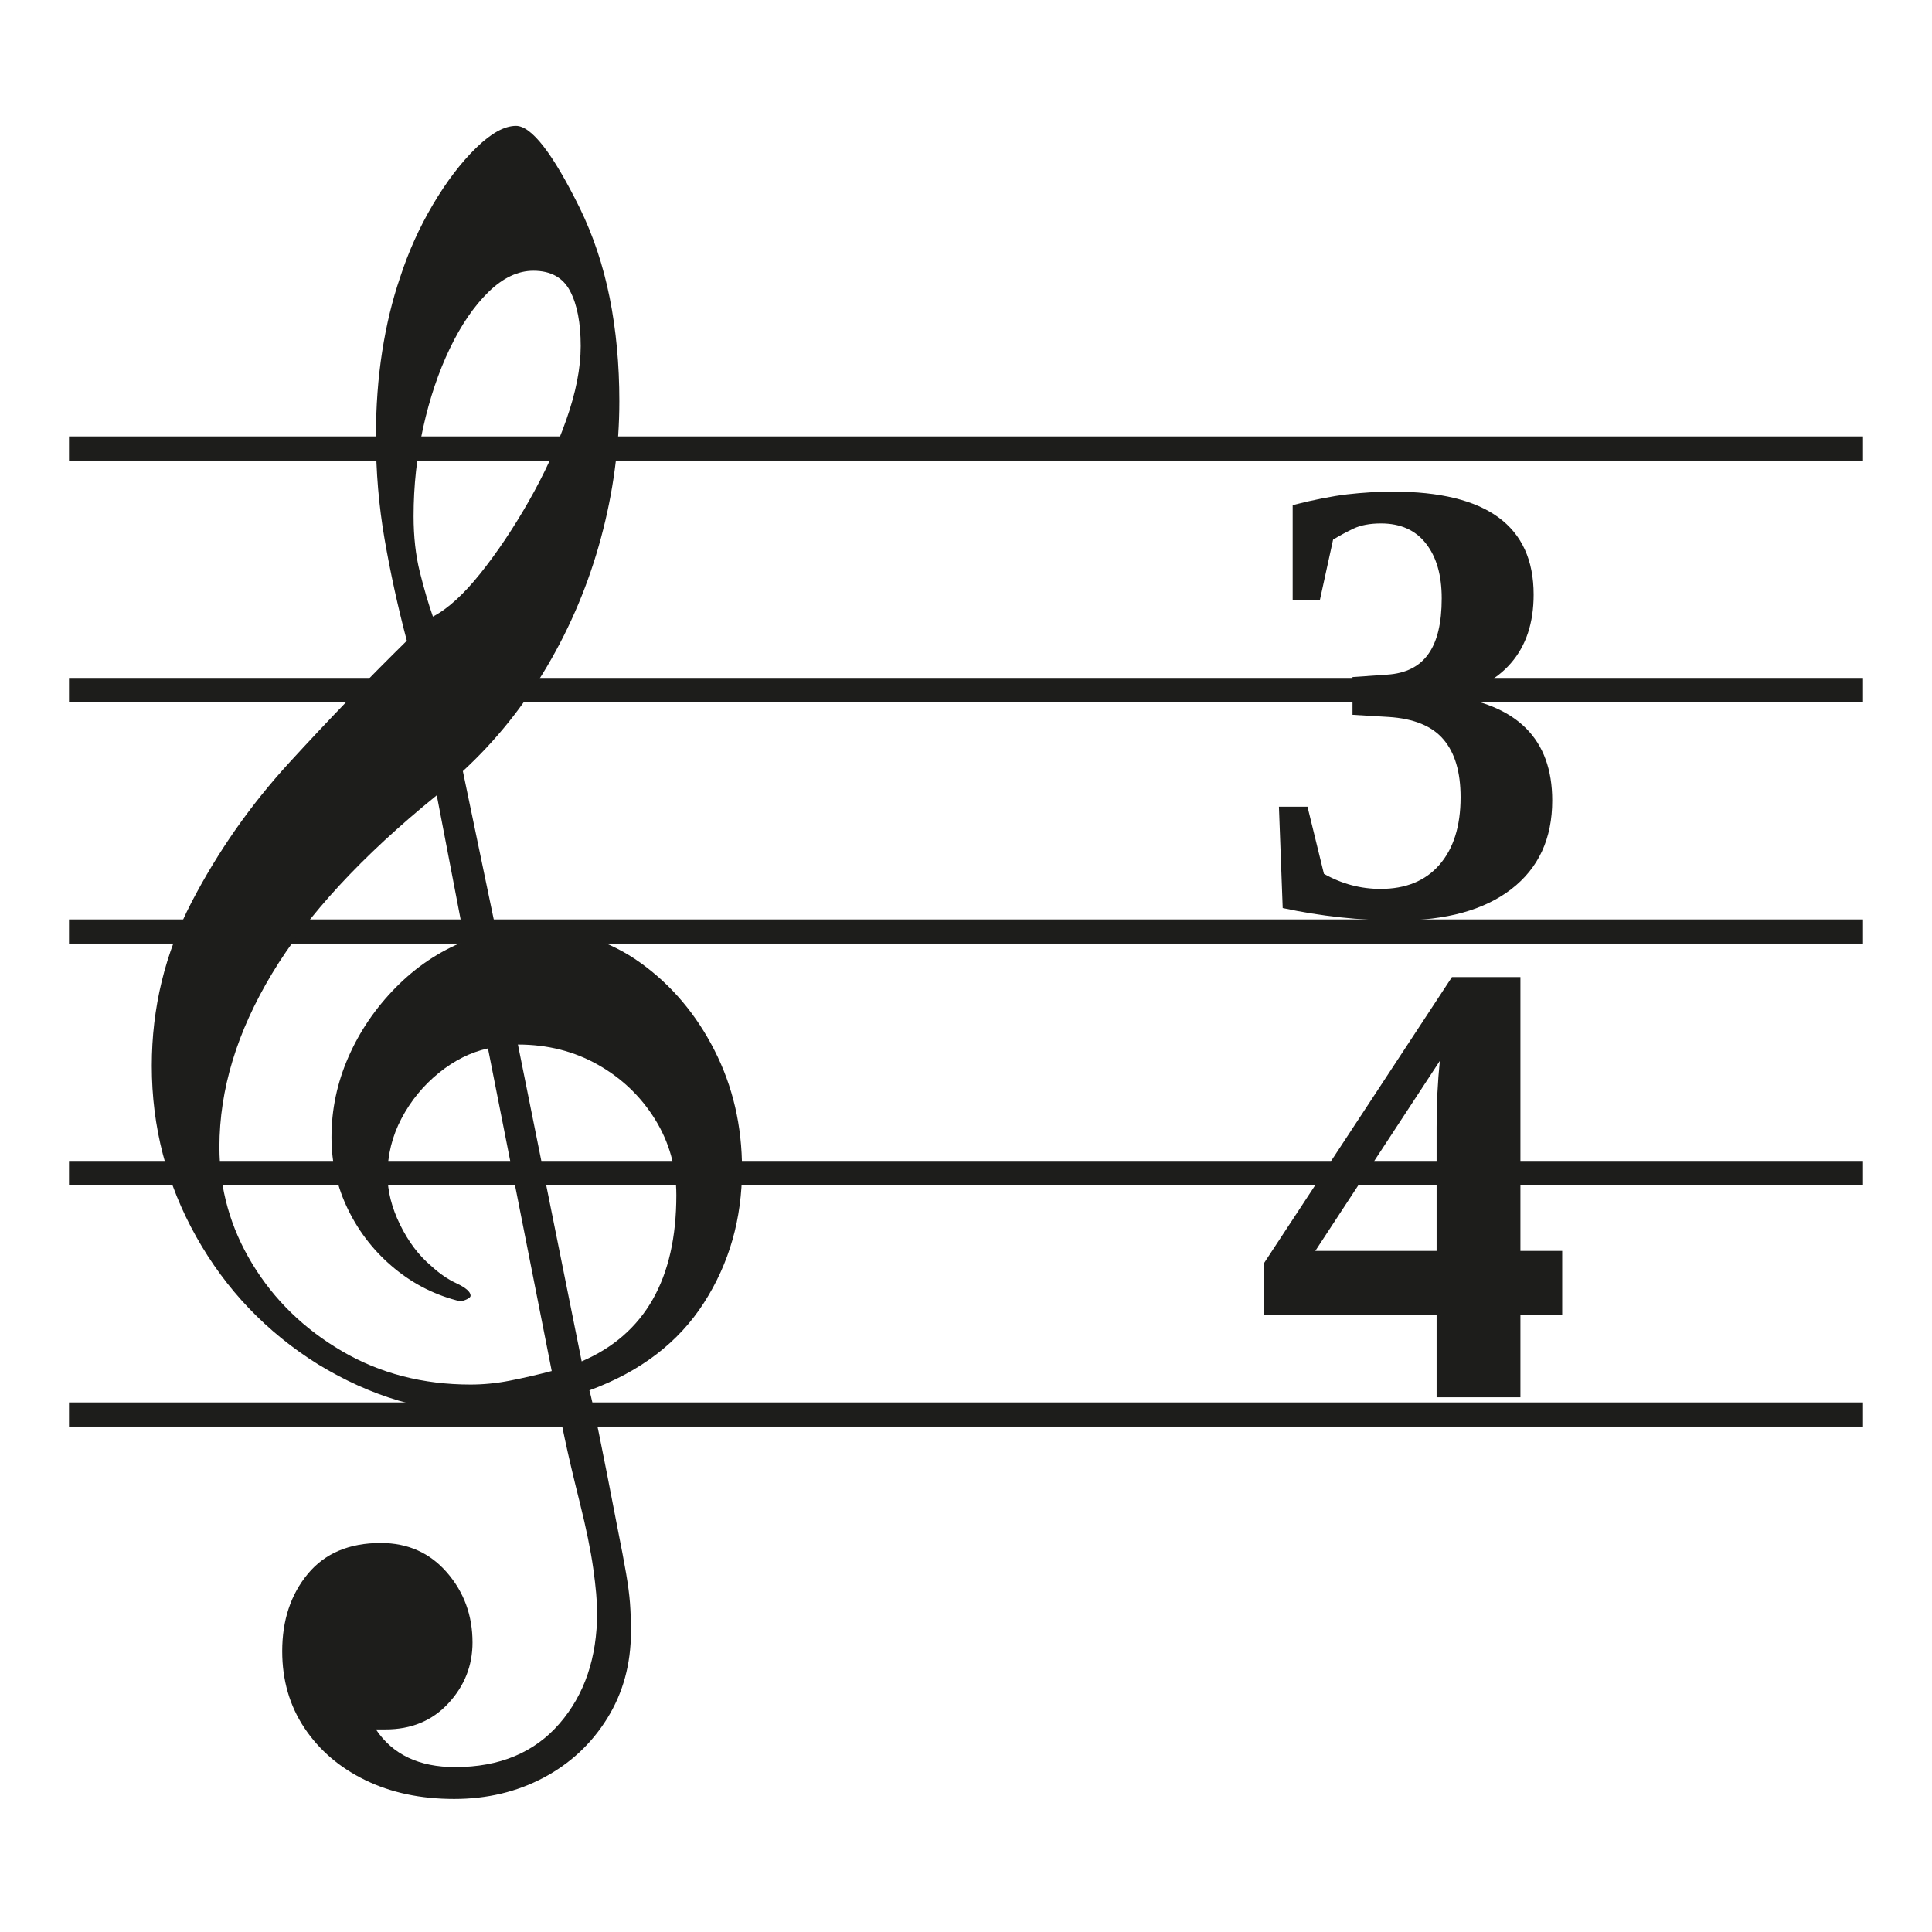
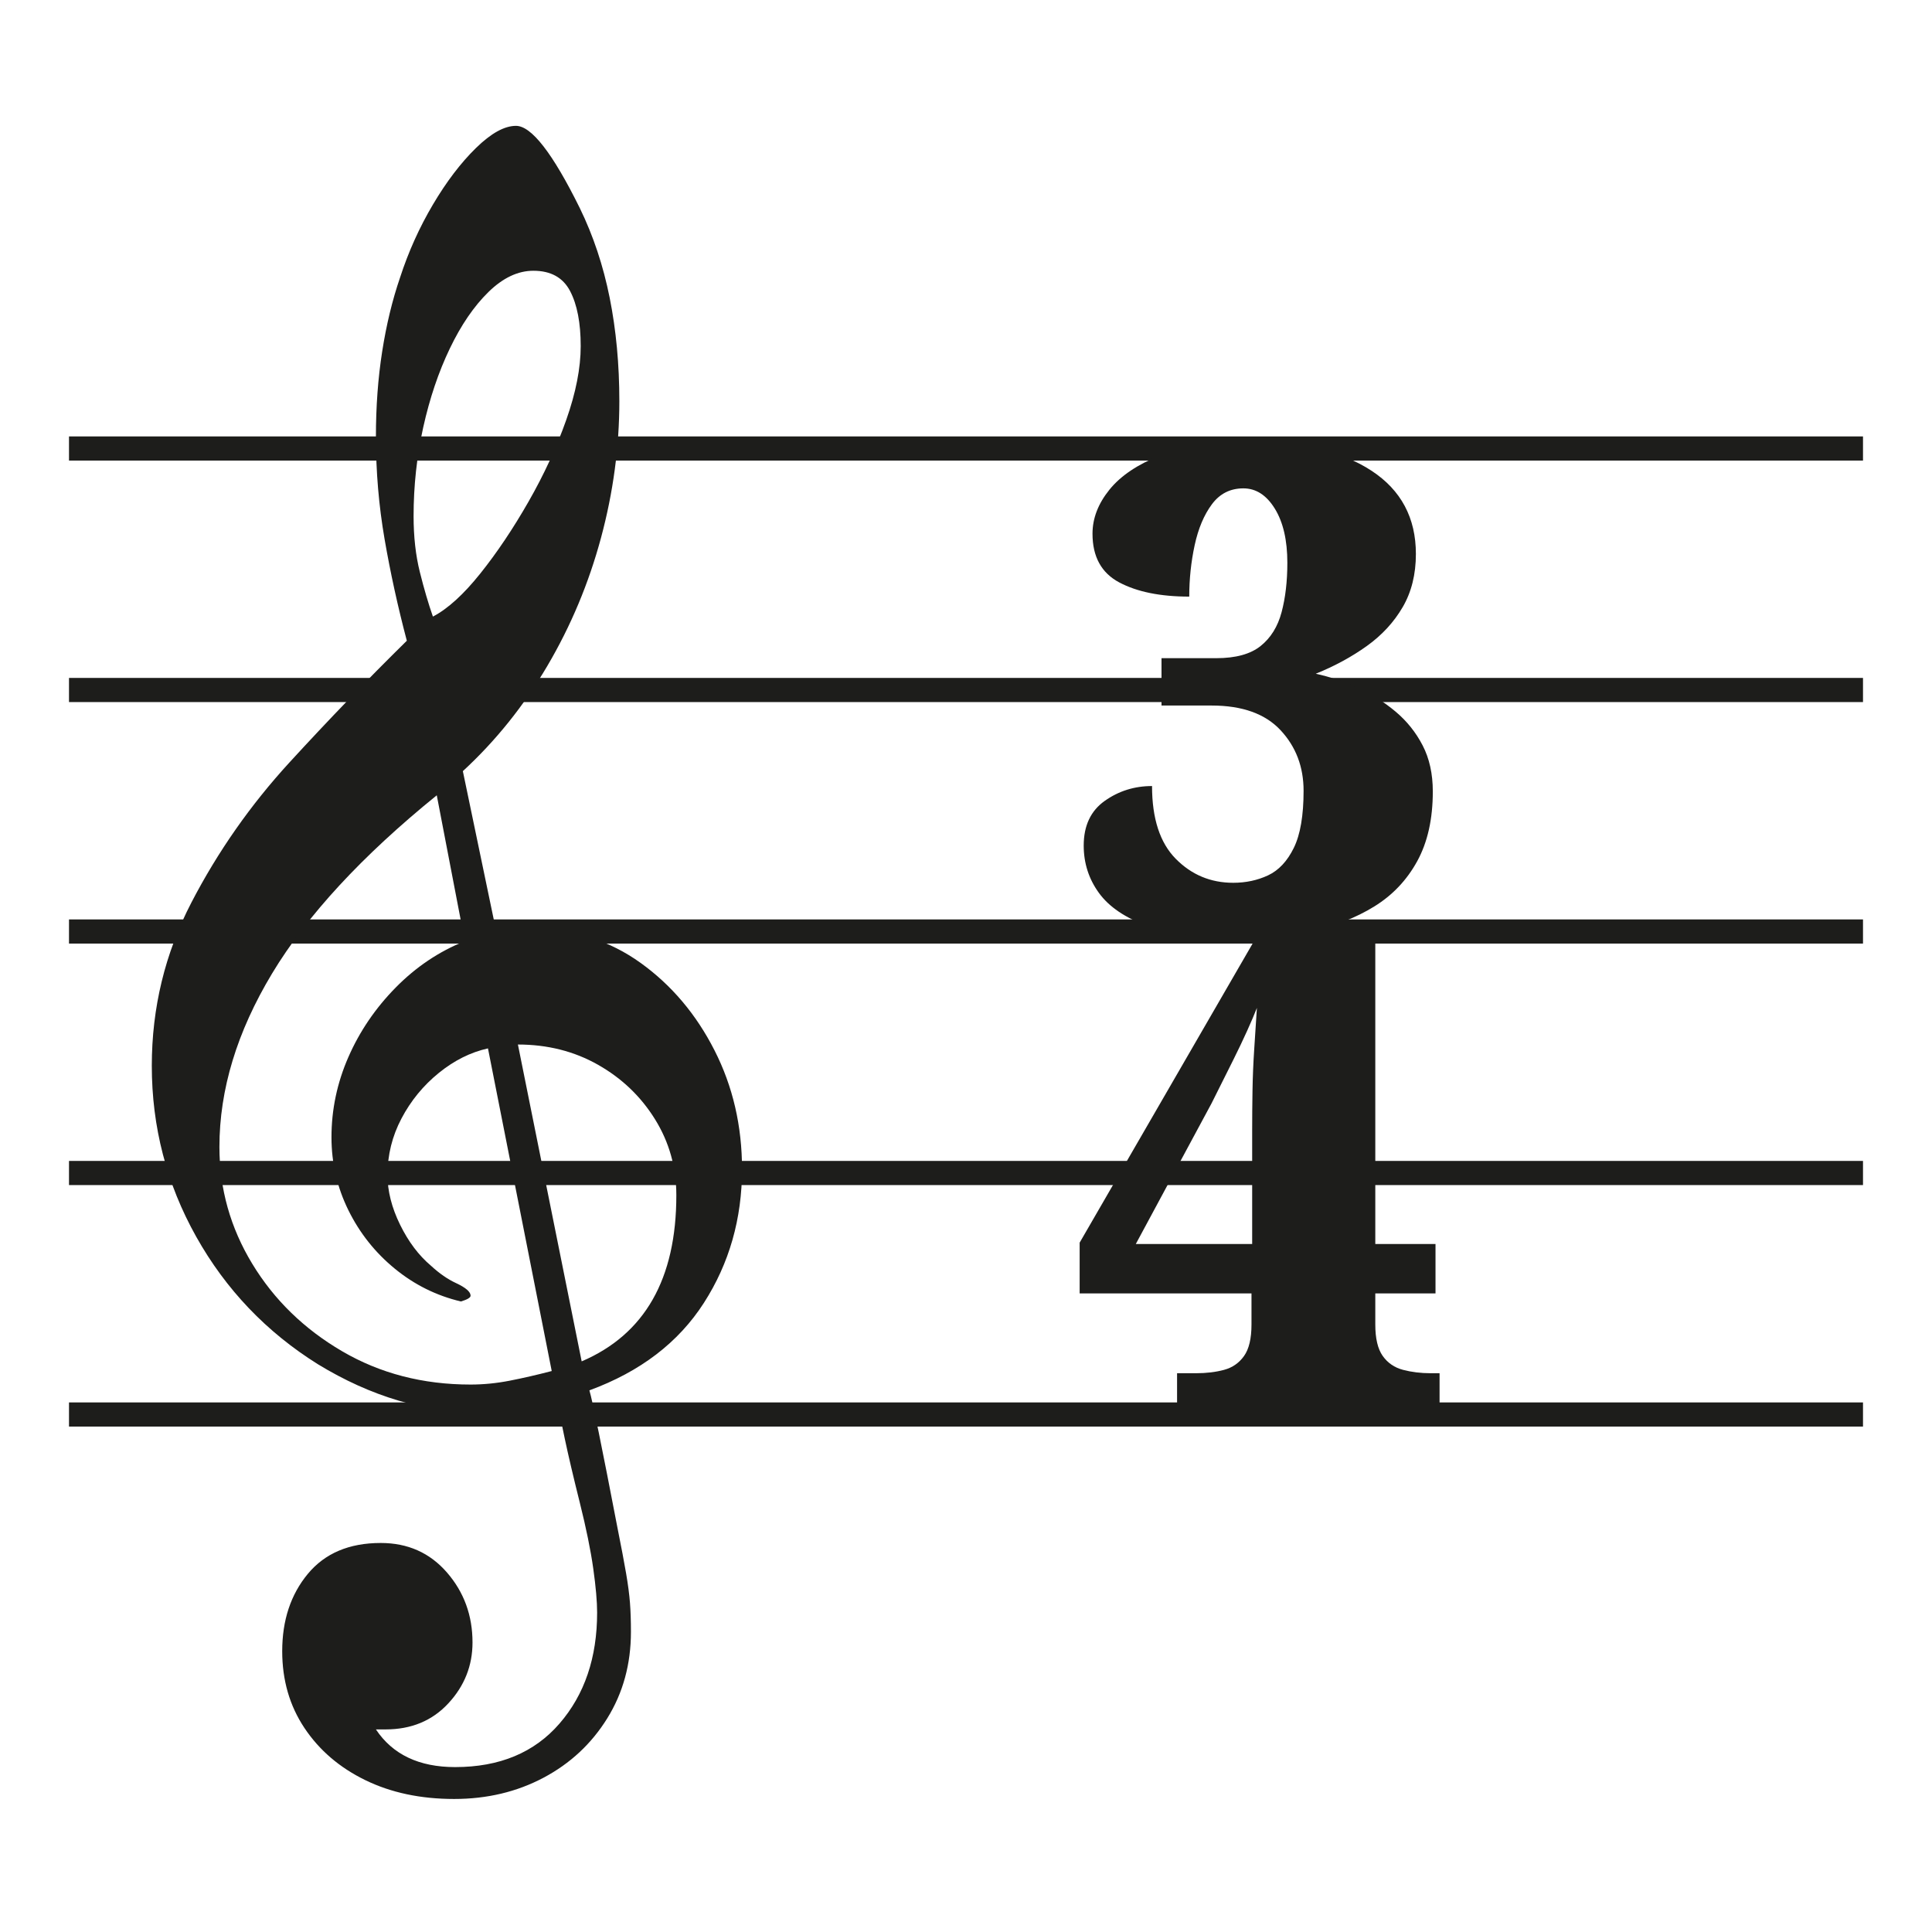
<svg xmlns="http://www.w3.org/2000/svg" width="112" height="112" viewBox="0 0 112 112" role="img" aria-label="Signature rythmique 3/4">
  <rect width="112" height="112" fill="#fff" />
  <line x1="4" y1="26" x2="108" y2="26" stroke="#1d1d1b" stroke-width="1.4" />
  <line x1="4" y1="40" x2="108" y2="40" stroke="#1d1d1b" stroke-width="1.4" />
  <line x1="4" y1="54" x2="108" y2="54" stroke="#1d1d1b" stroke-width="1.4" />
  <line x1="4" y1="68" x2="108" y2="68" stroke="#1d1d1b" stroke-width="1.4" />
  <line x1="4" y1="82" x2="108" y2="82" stroke="#1d1d1b" stroke-width="1.4" />
  <path transform="translate(6 82) scale(0.056 -0.056)" fill="#1d1d1b" d="M314 801Q300 854 291.0 906.0Q282 958 282 1012Q282 1059 288.5 1100.5Q295 1142 307 1177Q320 1217 341.0 1252.5Q362 1288 385.5 1311.0Q409 1334 427 1334Q451 1334 493 1249Q514 1206 524.0 1156.0Q534 1106 534 1049Q534 978 515.0 907.5Q496 837 459.5 775.0Q423 713 372 666L407 498Q422 500 432.0 501.0Q442 502 447 502Q508 502 556.0 467.5Q604 433 632.5 377.0Q661 321 661 254Q661 177 621.5 115.5Q582 54 503 25Q508 8 532 -117Q538 -147 541.0 -164.5Q544 -182 545.0 -195.0Q546 -208 546 -225Q546 -275 521.5 -314.5Q497 -354 455.5 -376.0Q414 -398 363 -398Q311 -398 271.0 -378.5Q231 -359 208.0 -324.5Q185 -290 185 -245Q185 -197 211.5 -165.0Q238 -133 287 -133Q329 -133 355.5 -163.5Q382 -194 382 -236Q382 -272 357.0 -299.0Q332 -326 292 -326H282Q308 -365 364 -365Q433 -365 472.0 -320.0Q511 -275 511 -205Q511 -188 507.0 -159.5Q503 -131 493 -91Q483 -51 477.5 -25.0Q472 1 470 12Q436 2 390 2Q304 2 222 52Q142 102 96.0 184.0Q50 266 50 361Q50 451 91 530Q132 609 192.5 675.0Q253 741 314 801ZM341 826Q364 838 390.0 870.5Q416 903 440.0 945.0Q464 987 479.0 1029.5Q494 1072 494 1106Q494 1142 483.0 1163.0Q472 1184 445 1184Q421 1184 398.5 1162.0Q376 1140 358.5 1103.5Q341 1067 331.0 1022.0Q321 977 321 930Q321 898 327.5 872.0Q334 846 341 826ZM398 379Q371 373 347.0 353.5Q323 334 308.5 306.5Q294 279 294 248Q294 223 307.0 196.5Q320 170 339 154Q352 142 365 136Q380 129 380 123Q380 120 370 117Q332 126 301.5 151.0Q271 176 253.5 211.5Q236 247 236 287Q236 330 253.5 370.0Q271 410 302.5 442.0Q334 474 374 490L345 641Q229 547 174.5 456.5Q120 366 120 277Q120 212 154.0 156.0Q188 100 247.0 65.5Q306 31 380 31Q400 31 420.5 35.0Q441 39 464 45ZM495 55Q593 97 593 227Q593 270 571.0 305.5Q549 341 512.0 362.0Q475 383 429 383Z" />
-   <g font-family="Georgia, 'Times New Roman', 'DejaVu Serif', serif" font-weight="700" font-size="37.0" fill="#1d1d1b" text-anchor="middle">
-     <text x="82" y="53">3</text>
-     <text x="82" y="81">4</text>
-   </g>
+   <path transform="translate(62.00 54) scale(0.03922 -0.03922)" fill="#1d1d1b" d="M248 -10Q166 -10 116.0 8.0Q66 26 43.5 57.0Q21 88 21 127Q21 171 52.0 193.0Q83 215 122 215Q122 143 157.0 107.5Q192 72 242 72Q270 72 293.5 83.0Q317 94 331.5 123.5Q346 153 346 208Q346 261 312.0 297.5Q278 334 210 334H136V404H217Q260 404 282.5 422.0Q305 440 313.5 472.0Q322 504 322 545Q322 595 303.5 625.0Q285 655 257 655Q228 655 210.5 631.5Q193 608 185.0 571.0Q177 534 177 495Q113 495 73.5 516.0Q34 537 34 588Q34 622 59.0 653.0Q84 684 135.0 704.0Q186 724 265 724Q381 724 446.5 681.0Q512 638 512 558Q512 513 492.5 479.5Q473 446 439.5 422.0Q406 398 364 381Q396 374 426.5 360.0Q457 346 482.0 325.0Q507 304 522.0 275.0Q537 246 537 207Q537 146 514.0 104.0Q491 62 450.5 37.0Q410 12 358.0 1.0Q306 -10 248 -10Z" />
+   <path transform="translate(62.00 82) scale(0.03922 -0.03922)" fill="#1d1d1b" d="M159 0V61H187Q210 61 228.5 66.0Q247 71 258.0 86.5Q269 102 269 133V179H15V254L281 714H452V252H541V179H452V133Q452 102 463.0 86.5Q474 71 493.0 66.0Q512 61 534 61H547V0ZM98 252H270V420Q270 449 270.5 479.0Q271 509 273.0 539.5Q275 570 277 601Q272 588 262.5 567.0Q253 546 242 524L210 460Z" />
</svg>
